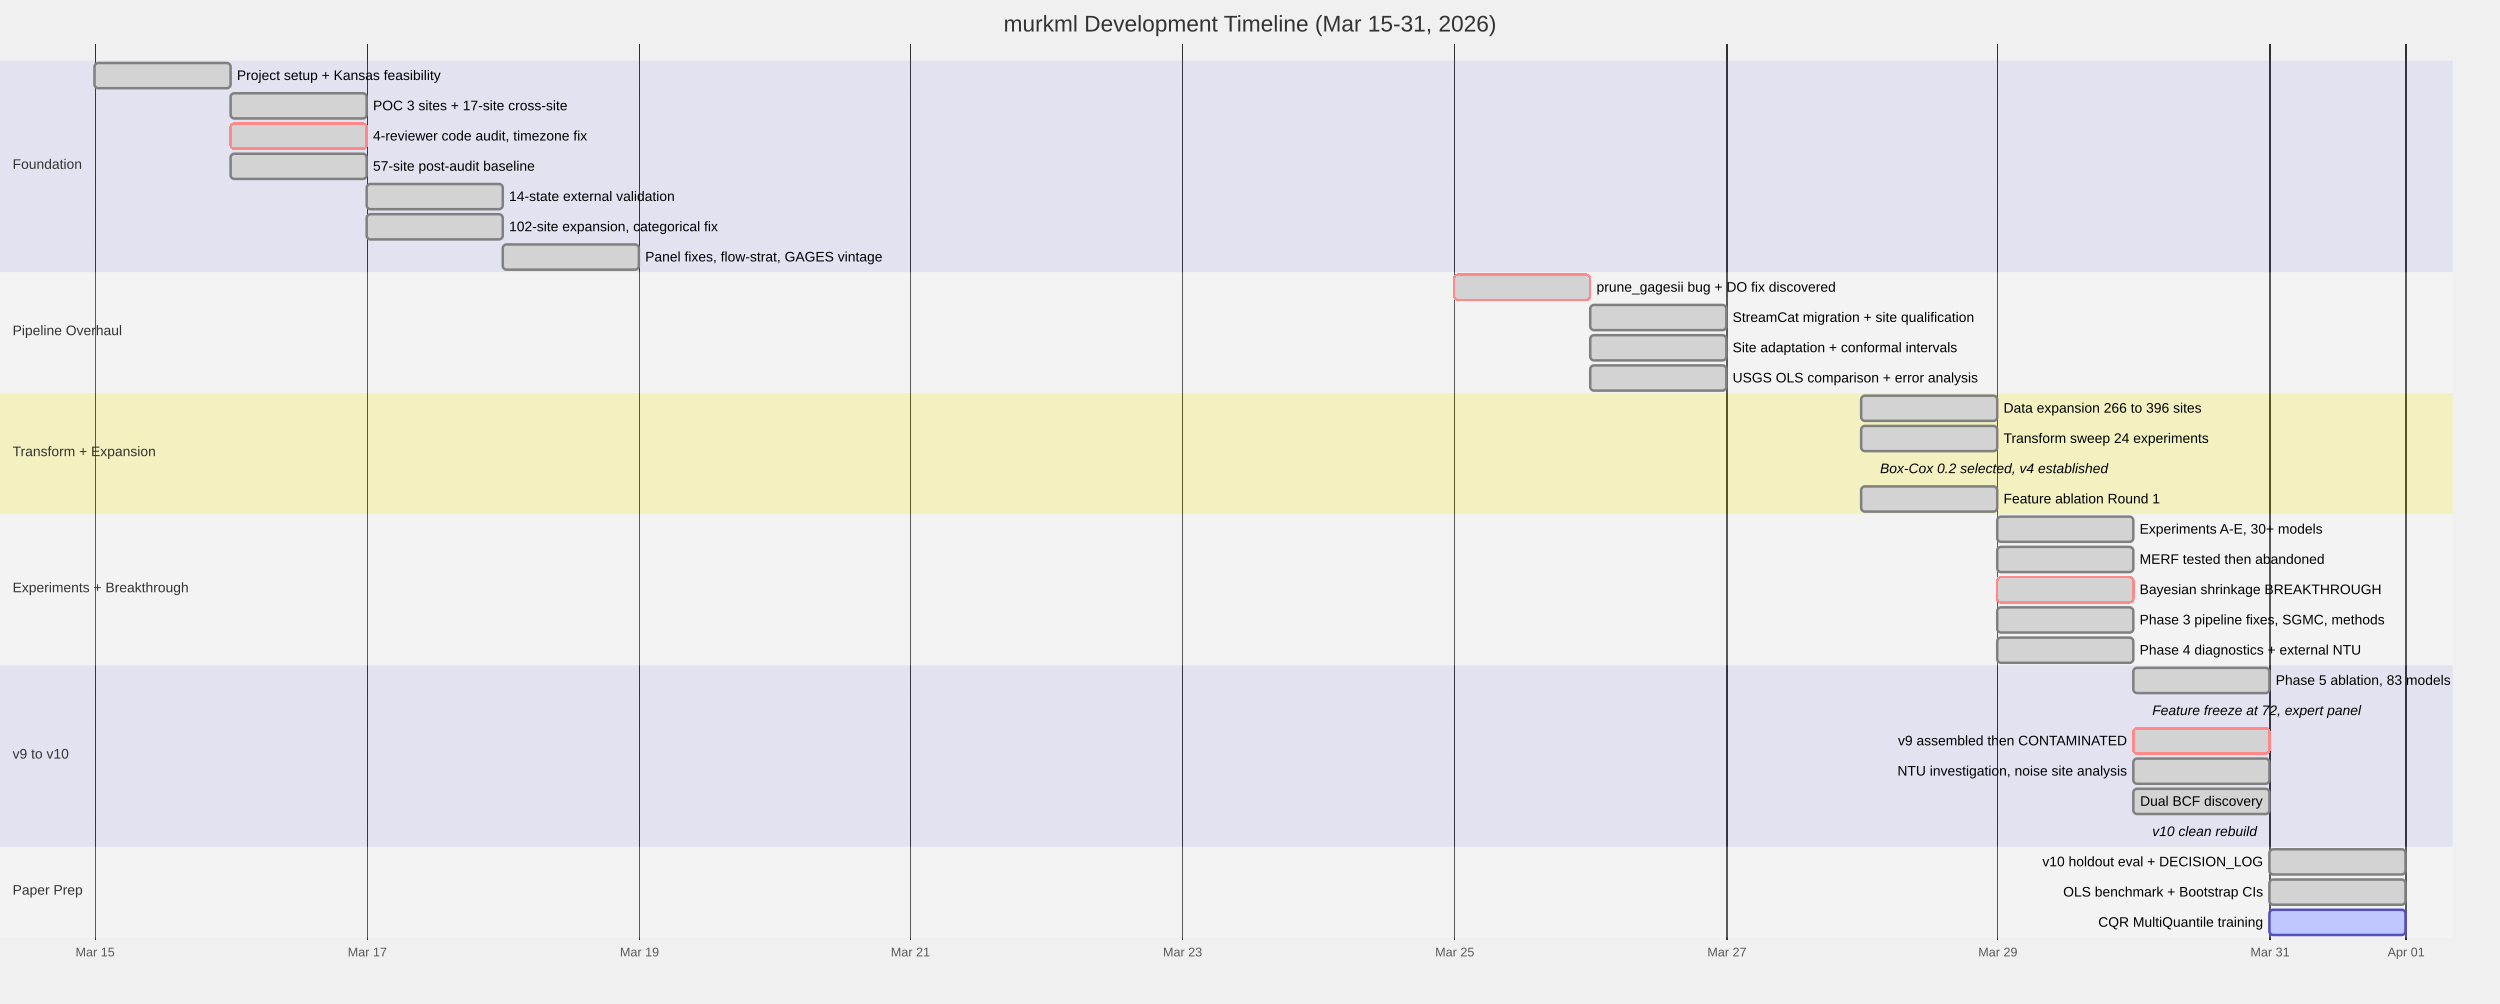
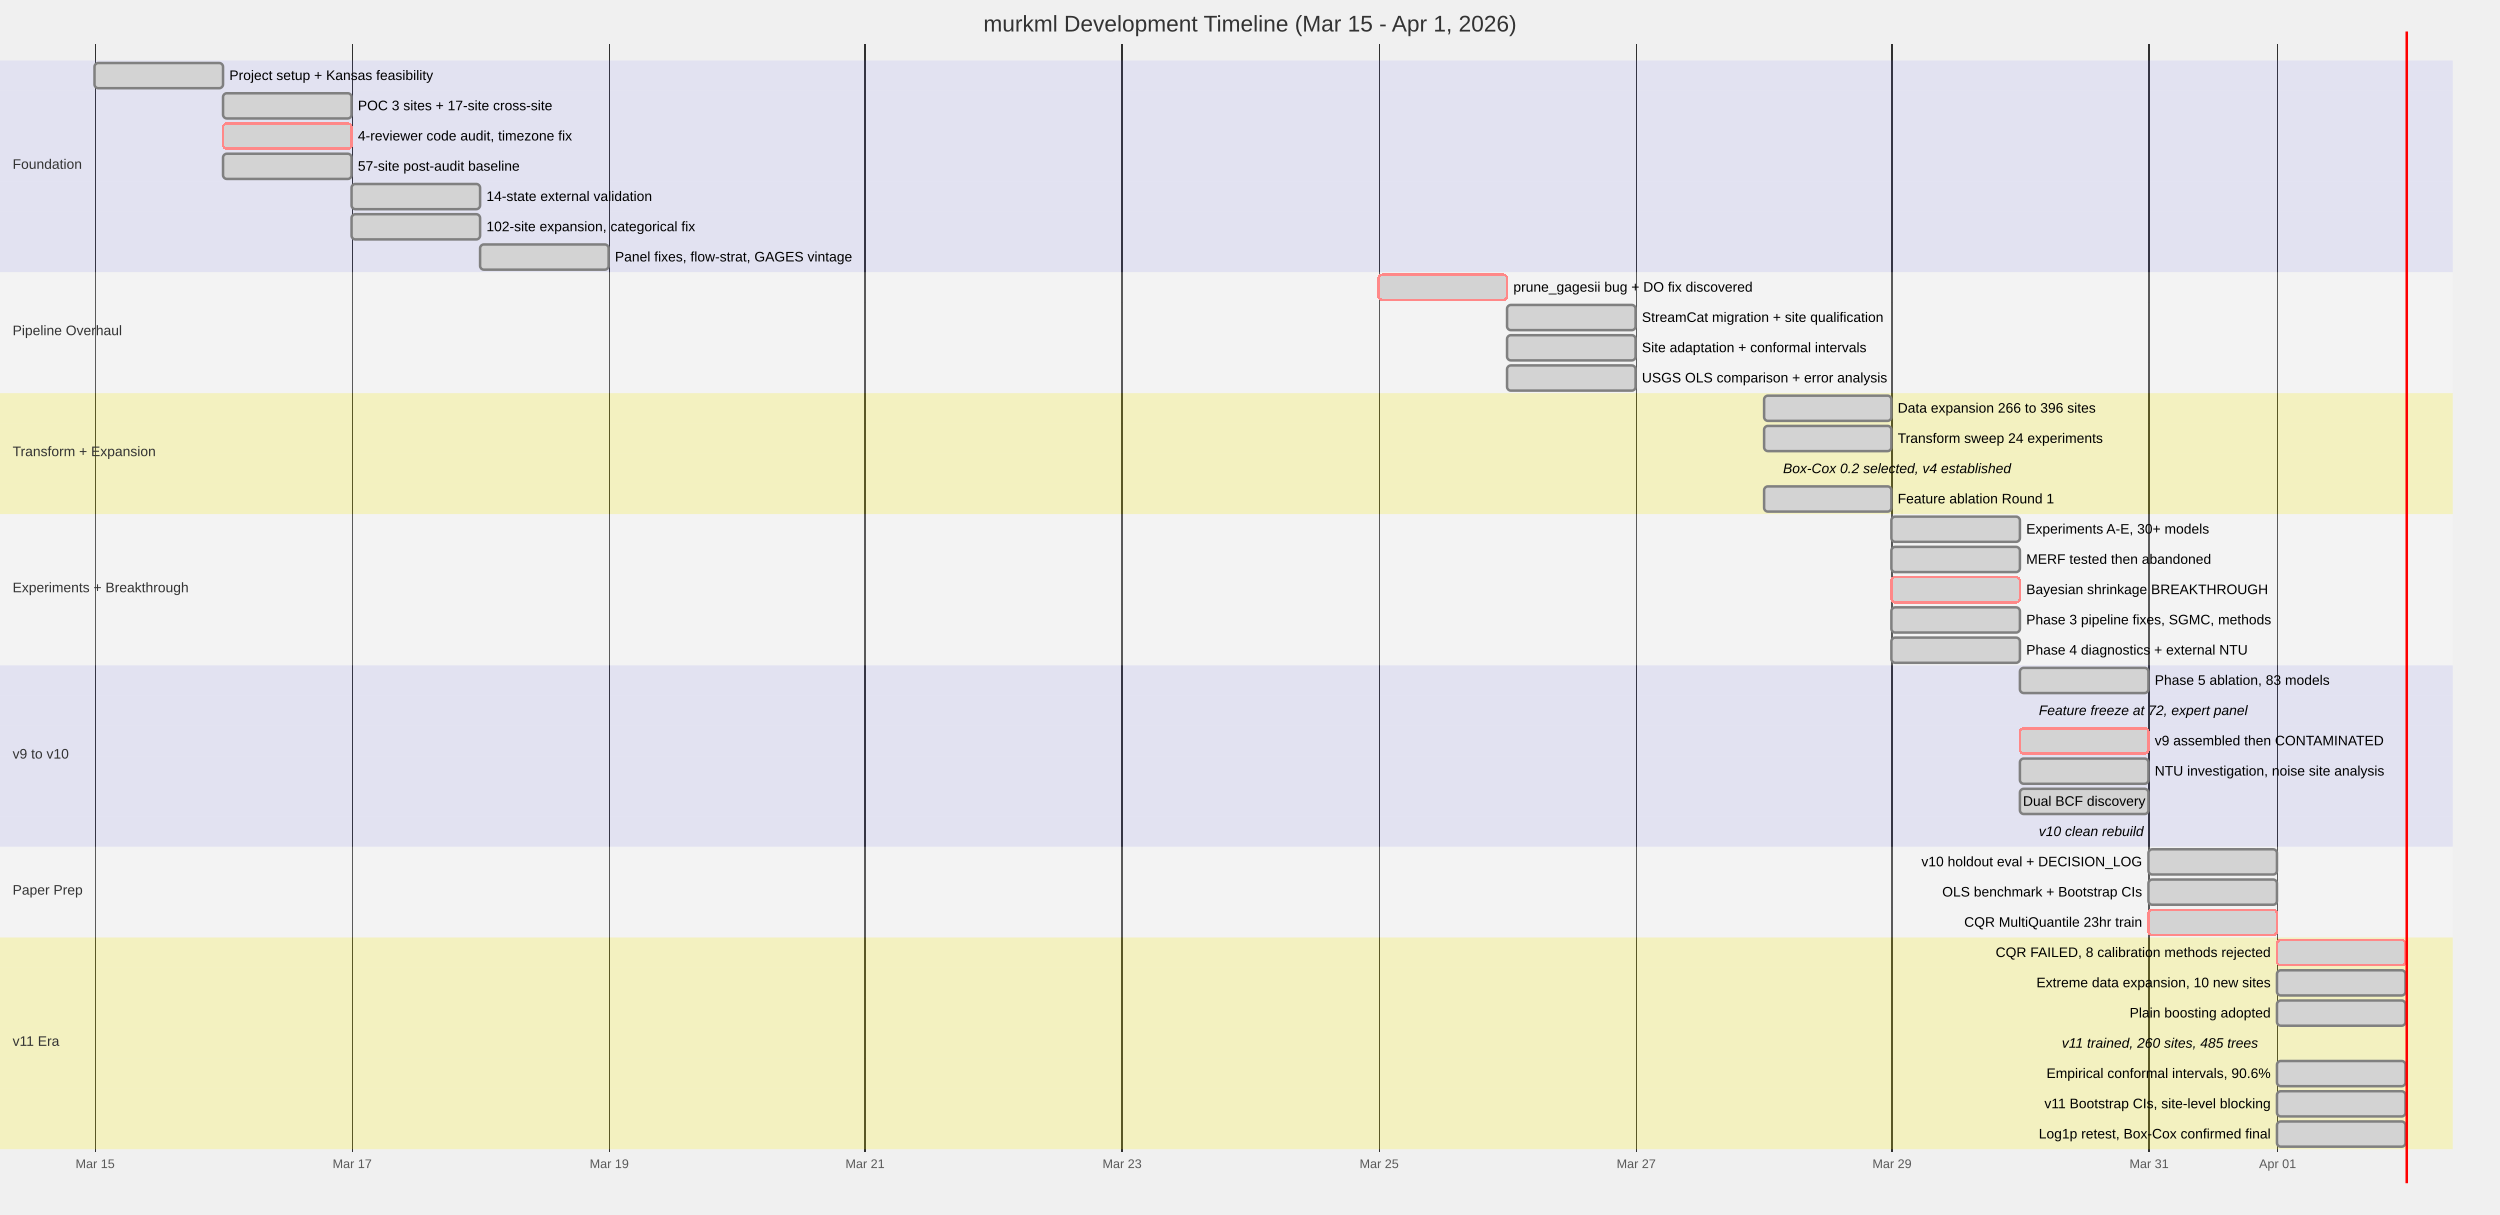
- <svg xmlns="http://www.w3.org/2000/svg" id="my-svg" width="100%" viewBox="0 0 1984 796" style="max-width: 1984px; background-color: white;" role="graphics-document document" aria-roledescription="gantt">
+ <svg xmlns="http://www.w3.org/2000/svg" id="my-svg" width="100%" viewBox="0 0 1984 964" style="max-width: 1984px; background-color: white;" role="graphics-document document" aria-roledescription="gantt">
  <style>#my-svg{font-family:"trebuchet ms",verdana,arial,sans-serif;font-size:16px;fill:#333;}@keyframes edge-animation-frame{from{stroke-dashoffset:0;}}@keyframes dash{to{stroke-dashoffset:0;}}#my-svg .edge-animation-slow{stroke-dasharray:9,5!important;stroke-dashoffset:900;animation:dash 50s linear infinite;stroke-linecap:round;}#my-svg .edge-animation-fast{stroke-dasharray:9,5!important;stroke-dashoffset:900;animation:dash 20s linear infinite;stroke-linecap:round;}#my-svg .error-icon{fill:#552222;}#my-svg .error-text{fill:#552222;stroke:#552222;}#my-svg .edge-thickness-normal{stroke-width:1px;}#my-svg .edge-thickness-thick{stroke-width:3.5px;}#my-svg .edge-pattern-solid{stroke-dasharray:0;}#my-svg .edge-thickness-invisible{stroke-width:0;fill:none;}#my-svg .edge-pattern-dashed{stroke-dasharray:3;}#my-svg .edge-pattern-dotted{stroke-dasharray:2;}#my-svg .marker{fill:#333333;stroke:#333333;}#my-svg .marker.cross{stroke:#333333;}#my-svg svg{font-family:"trebuchet ms",verdana,arial,sans-serif;font-size:16px;}#my-svg p{margin:0;}#my-svg .mermaid-main-font{font-family:"trebuchet ms",verdana,arial,sans-serif;}#my-svg .exclude-range{fill:#eeeeee;}#my-svg .section{stroke:none;opacity:0.2;}#my-svg .section0{fill:rgba(102, 102, 255, 0.49);}#my-svg .section2{fill:#fff400;}#my-svg .section1,#my-svg .section3{fill:white;opacity:0.2;}#my-svg .sectionTitle0{fill:#333;}#my-svg .sectionTitle1{fill:#333;}#my-svg .sectionTitle2{fill:#333;}#my-svg .sectionTitle3{fill:#333;}#my-svg .sectionTitle{text-anchor:start;font-family:"trebuchet ms",verdana,arial,sans-serif;}#my-svg .grid .tick{stroke:lightgrey;opacity:0.8;shape-rendering:crispEdges;}#my-svg .grid .tick text{font-family:"trebuchet ms",verdana,arial,sans-serif;fill:#333;}#my-svg .grid path{stroke-width:0;}#my-svg .today{fill:none;stroke:red;stroke-width:2px;}#my-svg .task{stroke-width:2;}#my-svg .taskText{text-anchor:middle;font-family:"trebuchet ms",verdana,arial,sans-serif;}#my-svg .taskTextOutsideRight{fill:black;text-anchor:start;font-family:"trebuchet ms",verdana,arial,sans-serif;}#my-svg .taskTextOutsideLeft{fill:black;text-anchor:end;}#my-svg .task.clickable{cursor:pointer;}#my-svg .taskText.clickable{cursor:pointer;fill:#003163!important;font-weight:bold;}#my-svg .taskTextOutsideLeft.clickable{cursor:pointer;fill:#003163!important;font-weight:bold;}#my-svg .taskTextOutsideRight.clickable{cursor:pointer;fill:#003163!important;font-weight:bold;}#my-svg .taskText0,#my-svg .taskText1,#my-svg .taskText2,#my-svg .taskText3{fill:white;}#my-svg .task0,#my-svg .task1,#my-svg .task2,#my-svg .task3{fill:#8a90dd;stroke:#534fbc;}#my-svg .taskTextOutside0,#my-svg .taskTextOutside2{fill:black;}#my-svg .taskTextOutside1,#my-svg .taskTextOutside3{fill:black;}#my-svg .active0,#my-svg .active1,#my-svg .active2,#my-svg .active3{fill:#bfc7ff;stroke:#534fbc;}#my-svg .activeText0,#my-svg .activeText1,#my-svg .activeText2,#my-svg .activeText3{fill:black!important;}#my-svg .done0,#my-svg .done1,#my-svg .done2,#my-svg .done3{stroke:grey;fill:lightgrey;stroke-width:2;}#my-svg .doneText0,#my-svg .doneText1,#my-svg .doneText2,#my-svg .doneText3{fill:black!important;}#my-svg .doneText0.taskTextOutsideLeft,#my-svg .doneText0.taskTextOutsideRight,#my-svg .doneText1.taskTextOutsideLeft,#my-svg .doneText1.taskTextOutsideRight,#my-svg .doneText2.taskTextOutsideLeft,#my-svg .doneText2.taskTextOutsideRight,#my-svg .doneText3.taskTextOutsideLeft,#my-svg .doneText3.taskTextOutsideRight{fill:black!important;}#my-svg .crit0,#my-svg .crit1,#my-svg .crit2,#my-svg .crit3{stroke:#ff8888;fill:red;stroke-width:2;}#my-svg .activeCrit0,#my-svg .activeCrit1,#my-svg .activeCrit2,#my-svg .activeCrit3{stroke:#ff8888;fill:#bfc7ff;stroke-width:2;}#my-svg .doneCrit0,#my-svg .doneCrit1,#my-svg .doneCrit2,#my-svg .doneCrit3{stroke:#ff8888;fill:lightgrey;stroke-width:2;cursor:pointer;shape-rendering:crispEdges;}#my-svg .milestone{transform:rotate(45deg) scale(0.8,0.8);}#my-svg .milestoneText{font-style:italic;}#my-svg .doneCritText0,#my-svg .doneCritText1,#my-svg .doneCritText2,#my-svg .doneCritText3{fill:black!important;}#my-svg .doneCritText0.taskTextOutsideLeft,#my-svg .doneCritText0.taskTextOutsideRight,#my-svg .doneCritText1.taskTextOutsideLeft,#my-svg .doneCritText1.taskTextOutsideRight,#my-svg .doneCritText2.taskTextOutsideLeft,#my-svg .doneCritText2.taskTextOutsideRight,#my-svg .doneCritText3.taskTextOutsideLeft,#my-svg .doneCritText3.taskTextOutsideRight{fill:black!important;}#my-svg .vert{stroke:navy;}#my-svg .vertText{font-size:15px;text-anchor:middle;fill:navy!important;}#my-svg .activeCritText0,#my-svg .activeCritText1,#my-svg .activeCritText2,#my-svg .activeCritText3{fill:black!important;}#my-svg .titleText{text-anchor:middle;font-size:18px;fill:#333;font-family:"trebuchet ms",verdana,arial,sans-serif;}#my-svg .node .neo-node{stroke:#9370DB;}#my-svg [data-look="neo"].node rect,#my-svg [data-look="neo"].cluster rect,#my-svg [data-look="neo"].node polygon{stroke:#9370DB;filter:drop-shadow(1px 2px 2px rgba(185, 185, 185, 1));}#my-svg [data-look="neo"].node path{stroke:#9370DB;stroke-width:1px;}#my-svg [data-look="neo"].node .outer-path{filter:drop-shadow(1px 2px 2px rgba(185, 185, 185, 1));}#my-svg [data-look="neo"].node .neo-line path{stroke:#9370DB;filter:none;}#my-svg [data-look="neo"].node circle{stroke:#9370DB;filter:drop-shadow(1px 2px 2px rgba(185, 185, 185, 1));}#my-svg [data-look="neo"].node circle .state-start{fill:#000000;}#my-svg [data-look="neo"].icon-shape .icon{fill:#9370DB;filter:drop-shadow(1px 2px 2px rgba(185, 185, 185, 1));}#my-svg [data-look="neo"].icon-shape .icon-neo path{stroke:#9370DB;filter:drop-shadow(1px 2px 2px rgba(185, 185, 185, 1));}#my-svg :root{--mermaid-font-family:"trebuchet ms",verdana,arial,sans-serif;}</style>
  <g />
-   <g class="grid" transform="translate(75, 746)" fill="none" font-size="10" font-family="sans-serif" text-anchor="middle">
-     <path class="domain" stroke="currentColor" d="M0.5,-711V0.5H1834.5V-711" />
+   <g class="grid" transform="translate(75, 914)" fill="none" font-size="10" font-family="sans-serif" text-anchor="middle">
+     <path class="domain" stroke="currentColor" d="M0.5,-879V0.5H1834.5V-879" />
    <g class="tick" opacity="1" transform="translate(0.5,0)">
-       <line stroke="currentColor" y2="-711" />
+       <line stroke="currentColor" y2="-879" />
      <text fill="#000" y="3" dy="1em" stroke="none" font-size="10" style="text-anchor: middle;">Mar 15</text>
    </g>
-     <g class="tick" opacity="1" transform="translate(216.5,0)">
-       <line stroke="currentColor" y2="-711" />
+     <g class="tick" opacity="1" transform="translate(204.5,0)">
+       <line stroke="currentColor" y2="-879" />
      <text fill="#000" y="3" dy="1em" stroke="none" font-size="10" style="text-anchor: middle;">Mar 17</text>
    </g>
-     <g class="tick" opacity="1" transform="translate(432.5,0)">
-       <line stroke="currentColor" y2="-711" />
+     <g class="tick" opacity="1" transform="translate(408.5,0)">
+       <line stroke="currentColor" y2="-879" />
      <text fill="#000" y="3" dy="1em" stroke="none" font-size="10" style="text-anchor: middle;">Mar 19</text>
    </g>
-     <g class="tick" opacity="1" transform="translate(647.5,0)">
-       <line stroke="currentColor" y2="-711" />
+     <g class="tick" opacity="1" transform="translate(611.5,0)">
+       <line stroke="currentColor" y2="-879" />
      <text fill="#000" y="3" dy="1em" stroke="none" font-size="10" style="text-anchor: middle;">Mar 21</text>
    </g>
-     <g class="tick" opacity="1" transform="translate(863.5,0)">
-       <line stroke="currentColor" y2="-711" />
+     <g class="tick" opacity="1" transform="translate(815.5,0)">
+       <line stroke="currentColor" y2="-879" />
      <text fill="#000" y="3" dy="1em" stroke="none" font-size="10" style="text-anchor: middle;">Mar 23</text>
    </g>
-     <g class="tick" opacity="1" transform="translate(1079.5,0)">
-       <line stroke="currentColor" y2="-711" />
+     <g class="tick" opacity="1" transform="translate(1019.5,0)">
+       <line stroke="currentColor" y2="-879" />
      <text fill="#000" y="3" dy="1em" stroke="none" font-size="10" style="text-anchor: middle;">Mar 25</text>
    </g>
-     <g class="tick" opacity="1" transform="translate(1295.5,0)">
-       <line stroke="currentColor" y2="-711" />
+     <g class="tick" opacity="1" transform="translate(1223.5,0)">
+       <line stroke="currentColor" y2="-879" />
      <text fill="#000" y="3" dy="1em" stroke="none" font-size="10" style="text-anchor: middle;">Mar 27</text>
    </g>
-     <g class="tick" opacity="1" transform="translate(1510.5,0)">
-       <line stroke="currentColor" y2="-711" />
+     <g class="tick" opacity="1" transform="translate(1426.5,0)">
+       <line stroke="currentColor" y2="-879" />
      <text fill="#000" y="3" dy="1em" stroke="none" font-size="10" style="text-anchor: middle;">Mar 29</text>
    </g>
-     <g class="tick" opacity="1" transform="translate(1726.5,0)">
-       <line stroke="currentColor" y2="-711" />
+     <g class="tick" opacity="1" transform="translate(1630.5,0)">
+       <line stroke="currentColor" y2="-879" />
      <text fill="#000" y="3" dy="1em" stroke="none" font-size="10" style="text-anchor: middle;">Mar 31</text>
    </g>
-     <g class="tick" opacity="1" transform="translate(1834.5,0)">
-       <line stroke="currentColor" y2="-711" />
+     <g class="tick" opacity="1" transform="translate(1732.5,0)">
+       <line stroke="currentColor" y2="-879" />
      <text fill="#000" y="3" dy="1em" stroke="none" font-size="10" style="text-anchor: middle;">Apr 01</text>
    </g>
  </g>
  <g>
    <rect x="0" y="48" width="1946.5" height="24" class="section section0" />
    <rect x="0" y="72" width="1946.5" height="24" class="section section0" />
    <rect x="0" y="96" width="1946.5" height="24" class="section section0" />
    <rect x="0" y="120" width="1946.5" height="24" class="section section0" />
    <rect x="0" y="144" width="1946.5" height="24" class="section section0" />
    <rect x="0" y="168" width="1946.5" height="24" class="section section0" />
    <rect x="0" y="192" width="1946.5" height="24" class="section section0" />
    <rect x="0" y="216" width="1946.5" height="24" class="section section1" />
    <rect x="0" y="240" width="1946.5" height="24" class="section section1" />
    <rect x="0" y="264" width="1946.5" height="24" class="section section1" />
    <rect x="0" y="288" width="1946.5" height="24" class="section section1" />
    <rect x="0" y="312" width="1946.5" height="24" class="section section2" />
    <rect x="0" y="336" width="1946.5" height="24" class="section section2" />
    <rect x="0" y="360" width="1946.5" height="24" class="section section2" />
    <rect x="0" y="384" width="1946.5" height="24" class="section section2" />
    <rect x="0" y="408" width="1946.5" height="24" class="section section3" />
    <rect x="0" y="432" width="1946.5" height="24" class="section section3" />
    <rect x="0" y="456" width="1946.5" height="24" class="section section3" />
    <rect x="0" y="480" width="1946.5" height="24" class="section section3" />
    <rect x="0" y="504" width="1946.5" height="24" class="section section3" />
    <rect x="0" y="528" width="1946.5" height="24" class="section section0" />
    <rect x="0" y="552" width="1946.5" height="24" class="section section0" />
    <rect x="0" y="576" width="1946.5" height="24" class="section section0" />
    <rect x="0" y="600" width="1946.5" height="24" class="section section0" />
    <rect x="0" y="624" width="1946.5" height="24" class="section section0" />
    <rect x="0" y="648" width="1946.5" height="24" class="section section0" />
    <rect x="0" y="672" width="1946.5" height="24" class="section section1" />
    <rect x="0" y="696" width="1946.5" height="24" class="section section1" />
    <rect x="0" y="720" width="1946.5" height="24" class="section section1" />
+     <rect x="0" y="744" width="1946.5" height="24" class="section section2" />
+     <rect x="0" y="768" width="1946.5" height="24" class="section section2" />
+     <rect x="0" y="792" width="1946.5" height="24" class="section section2" />
+     <rect x="0" y="816" width="1946.5" height="24" class="section section2" />
+     <rect x="0" y="840" width="1946.5" height="24" class="section section2" />
+     <rect x="0" y="864" width="1946.5" height="24" class="section section2" />
+     <rect x="0" y="888" width="1946.5" height="24" class="section section2" />
  </g>
  <g>
-     <rect id="my-svg-task1" rx="3" ry="3" x="75" y="50" width="108" height="20" transform-origin="129px 60px" class="task done0" />
-     <rect id="my-svg-task2" rx="3" ry="3" x="183" y="74" width="108" height="20" transform-origin="237px 84px" class="task done0" />
-     <rect id="my-svg-task3" rx="3" ry="3" x="183" y="98" width="108" height="20" transform-origin="237px 108px" class="task doneCrit0" />
-     <rect id="my-svg-task4" rx="3" ry="3" x="183" y="122" width="108" height="20" transform-origin="237px 132px" class="task done0" />
-     <rect id="my-svg-task5" rx="3" ry="3" x="291" y="146" width="108" height="20" transform-origin="345px 156px" class="task done0" />
-     <rect id="my-svg-task6" rx="3" ry="3" x="291" y="170" width="108" height="20" transform-origin="345px 180px" class="task done0" />
-     <rect id="my-svg-task7" rx="3" ry="3" x="399" y="194" width="108" height="20" transform-origin="453px 204px" class="task done0" />
-     <rect id="my-svg-task8" rx="3" ry="3" x="1154" y="218" width="108" height="20" transform-origin="1208px 228px" class="task doneCrit1" />
-     <rect id="my-svg-task9" rx="3" ry="3" x="1262" y="242" width="108" height="20" transform-origin="1316px 252px" class="task done1" />
-     <rect id="my-svg-task10" rx="3" ry="3" x="1262" y="266" width="108" height="20" transform-origin="1316px 276px" class="task done1" />
-     <rect id="my-svg-task11" rx="3" ry="3" x="1262" y="290" width="108" height="20" transform-origin="1316px 300px" class="task done1" />
-     <rect id="my-svg-task12" rx="3" ry="3" x="1477" y="314" width="108" height="20" transform-origin="1531px 324px" class="task done2" />
-     <rect id="my-svg-task13" rx="3" ry="3" x="1477" y="338" width="108" height="20" transform-origin="1531px 348px" class="task done2" />
-     <rect id="my-svg-task14" rx="3" ry="3" x="1467" y="362" width="20" height="20" transform-origin="1477px 372px" class="task milestone  done2" />
-     <rect id="my-svg-task15" rx="3" ry="3" x="1477" y="386" width="108" height="20" transform-origin="1531px 396px" class="task done2" />
-     <rect id="my-svg-task16" rx="3" ry="3" x="1585" y="410" width="108" height="20" transform-origin="1639px 420px" class="task done3" />
-     <rect id="my-svg-task17" rx="3" ry="3" x="1585" y="434" width="108" height="20" transform-origin="1639px 444px" class="task done3" />
-     <rect id="my-svg-task18" rx="3" ry="3" x="1585" y="458" width="108" height="20" transform-origin="1639px 468px" class="task doneCrit3" />
-     <rect id="my-svg-task19" rx="3" ry="3" x="1585" y="482" width="108" height="20" transform-origin="1639px 492px" class="task done3" />
-     <rect id="my-svg-task20" rx="3" ry="3" x="1585" y="506" width="108" height="20" transform-origin="1639px 516px" class="task done3" />
-     <rect id="my-svg-task21" rx="3" ry="3" x="1693" y="530" width="108" height="20" transform-origin="1747px 540px" class="task done0" />
-     <rect id="my-svg-task22" rx="3" ry="3" x="1683" y="554" width="20" height="20" transform-origin="1693px 564px" class="task milestone  done0" />
-     <rect id="my-svg-task23" rx="3" ry="3" x="1693" y="578" width="108" height="20" transform-origin="1747px 588px" class="task doneCrit0" />
-     <rect id="my-svg-task24" rx="3" ry="3" x="1693" y="602" width="108" height="20" transform-origin="1747px 612px" class="task done0" />
-     <rect id="my-svg-task25" rx="3" ry="3" x="1693" y="626" width="108" height="20" transform-origin="1747px 636px" class="task done0" />
-     <rect id="my-svg-task26" rx="3" ry="3" x="1683" y="650" width="20" height="20" transform-origin="1693px 660px" class="task milestone  done0" />
-     <rect id="my-svg-task27" rx="3" ry="3" x="1801" y="674" width="108" height="20" transform-origin="1855px 684px" class="task done1" />
-     <rect id="my-svg-task28" rx="3" ry="3" x="1801" y="698" width="108" height="20" transform-origin="1855px 708px" class="task done1" />
-     <rect id="my-svg-task29" rx="3" ry="3" x="1801" y="722" width="108" height="20" transform-origin="1855px 732px" class="task active1" />
-     <text id="my-svg-task1-text" font-size="11" x="188" y="63.5" class="taskTextOutsideRight taskTextOutside0  doneText0 width-163.86181640625">Project setup + Kansas feasibility     </text>
-     <text id="my-svg-task2-text" font-size="11" x="296" y="87.5" class="taskTextOutsideRight taskTextOutside0  doneText0 width-150.6875">POC 3 sites + 17-site cross-site       </text>
-     <text id="my-svg-task3-text" font-size="11" x="296" y="111.5" class="taskTextOutsideRight taskTextOutside0  doneCritText0 width-179.21875">4-reviewer code audit, timezone fix     </text>
-     <text id="my-svg-task4-text" font-size="11" x="296" y="135.5" class="taskTextOutsideRight taskTextOutside0  doneText0 width-131.21875">57-site post-audit baseline             </text>
-     <text id="my-svg-task5-text" font-size="11" x="404" y="159.5" class="taskTextOutsideRight taskTextOutside0  doneText0 width-137.21875">14-state external validation            </text>
-     <text id="my-svg-task6-text" font-size="11" x="404" y="183.5" class="taskTextOutsideRight taskTextOutside0  doneText0 width-170.3017578125">102-site expansion, categorical fix     </text>
-     <text id="my-svg-task7-text" font-size="11" x="512" y="207.5" class="taskTextOutsideRight taskTextOutside0  doneText0 width-188.578125">Panel fixes, flow-strat, GAGES vintage  </text>
-     <text id="my-svg-task8-text" font-size="11" x="1267" y="231.5" class="taskTextOutsideRight taskTextOutside1  doneCritText1 width-187.46875">prune_gagesii bug + DO fix discovered   </text>
-     <text id="my-svg-task9-text" font-size="11" x="1375" y="255.5" class="taskTextOutsideRight taskTextOutside1  doneText1 width-197.9375">StreamCat migration + site qualification</text>
-     <text id="my-svg-task10-text" font-size="11" x="1375" y="279.5" class="taskTextOutsideRight taskTextOutside1  doneText1 width-184.13134765625">Site adaptation + conformal intervals   </text>
-     <text id="my-svg-task11-text" font-size="11" x="1375" y="303.5" class="taskTextOutsideRight taskTextOutside1  doneText1 width-185.48486328125">USGS OLS comparison + error analysis    </text>
-     <text id="my-svg-task12-text" font-size="11" x="1590" y="327.5" class="taskTextOutsideRight taskTextOutside2  doneText2 width-155.9921875">Data expansion 266 to 396 sites         </text>
-     <text id="my-svg-task13-text" font-size="11" x="1590" y="351.5" class="taskTextOutsideRight taskTextOutside2  doneText2 width-163.8671875">Transform sweep 24 experiments          </text>
-     <text id="my-svg-task14-text" font-size="11" x="1492" y="375.5" class="taskTextOutsideRight taskTextOutside2  doneText2 milestoneText width-181.03125">Box-Cox 0.2 selected, v4 established    </text>
-     <text id="my-svg-task15-text" font-size="11" x="1590" y="399.5" class="taskTextOutsideRight taskTextOutside2  doneText2 width-124.265625">Feature ablation Round 1                </text>
-     <text id="my-svg-task16-text" font-size="11" x="1698" y="423.5" class="taskTextOutsideRight taskTextOutside3  doneText3 width-143.40234375">Experiments A-E, 30+ models             </text>
-     <text id="my-svg-task17-text" font-size="11" x="1698" y="447.5" class="taskTextOutsideRight taskTextOutside3  doneText3 width-144.375">MERF tested then abandoned              </text>
-     <text id="my-svg-task18-text" font-size="11" x="1698" y="471.5" class="taskTextOutsideRight taskTextOutside3  doneCritText3 width-176.6875">Bayesian shrinkage BREAKTHROUGH         </text>
-     <text id="my-svg-task19-text" font-size="11" x="1698" y="495.5" class="taskTextOutsideRight taskTextOutside3  doneText3 width-190.8720703125">Phase 3 pipeline fixes, SGMC, methods   </text>
-     <text id="my-svg-task20-text" font-size="11" x="1698" y="519.5" class="taskTextOutsideRight taskTextOutside3  doneText3 width-172.015625">Phase 4 diagnostics + external NTU      </text>
-     <text id="my-svg-task21-text" font-size="11" x="1806" y="543.5" class="taskTextOutsideRight taskTextOutside0  doneText0 width-138.20849609375">Phase 5 ablation, 83 models             </text>
-     <text id="my-svg-task22-text" font-size="11" x="1708" y="567.5" class="taskTextOutsideRight taskTextOutside0  doneText0 milestoneText width-172.23876953125">Feature freeze at 72, expert panel      </text>
-     <text id="my-svg-task23-text" font-size="11" x="1688" y="591.5" class="taskTextOutsideLeft taskTextOutside0  doneCritText0">v9 assembled then CONTAMINATED          </text>
-     <text id="my-svg-task24-text" font-size="11" x="1688" y="615.5" class="taskTextOutsideLeft taskTextOutside0  doneText0">NTU investigation, noise site analysis  </text>
-     <text id="my-svg-task25-text" font-size="11" x="1747" y="639.5" class="taskText taskText0  doneText0 width-93.71533203125">Dual BCF discovery                      </text>
-     <text id="my-svg-task26-text" font-size="11" x="1708" y="663.5" class="taskTextOutsideRight taskTextOutside0  doneText0 milestoneText width-85.96875">v10 clean rebuild                       </text>
-     <text id="my-svg-task27-text" font-size="11" x="1796" y="687.5" class="taskTextOutsideLeft taskTextOutside1  doneText1">v10 holdout eval + DECISION_LOG         </text>
-     <text id="my-svg-task28-text" font-size="11" x="1796" y="711.5" class="taskTextOutsideLeft taskTextOutside1  doneText1">OLS benchmark + Bootstrap CIs           </text>
-     <text id="my-svg-task29-text" font-size="11" x="1796" y="735.5" class="taskTextOutsideLeft taskTextOutside1 activeText1">CQR MultiQuantile training              </text>
+     <rect id="my-svg-task1" rx="3" ry="3" x="75" y="50" width="102" height="20" transform-origin="126px 60px" class="task done0" />
+     <rect id="my-svg-task2" rx="3" ry="3" x="177" y="74" width="102" height="20" transform-origin="228px 84px" class="task done0" />
+     <rect id="my-svg-task3" rx="3" ry="3" x="177" y="98" width="102" height="20" transform-origin="228px 108px" class="task doneCrit0" />
+     <rect id="my-svg-task4" rx="3" ry="3" x="177" y="122" width="102" height="20" transform-origin="228px 132px" class="task done0" />
+     <rect id="my-svg-task5" rx="3" ry="3" x="279" y="146" width="102" height="20" transform-origin="330px 156px" class="task done0" />
+     <rect id="my-svg-task6" rx="3" ry="3" x="279" y="170" width="102" height="20" transform-origin="330px 180px" class="task done0" />
+     <rect id="my-svg-task7" rx="3" ry="3" x="381" y="194" width="102" height="20" transform-origin="432px 204px" class="task done0" />
+     <rect id="my-svg-task8" rx="3" ry="3" x="1094" y="218" width="102" height="20" transform-origin="1145px 228px" class="task doneCrit1" />
+     <rect id="my-svg-task9" rx="3" ry="3" x="1196" y="242" width="102" height="20" transform-origin="1247px 252px" class="task done1" />
+     <rect id="my-svg-task10" rx="3" ry="3" x="1196" y="266" width="102" height="20" transform-origin="1247px 276px" class="task done1" />
+     <rect id="my-svg-task11" rx="3" ry="3" x="1196" y="290" width="102" height="20" transform-origin="1247px 300px" class="task done1" />
+     <rect id="my-svg-task12" rx="3" ry="3" x="1400" y="314" width="101" height="20" transform-origin="1450.5px 324px" class="task done2" />
+     <rect id="my-svg-task13" rx="3" ry="3" x="1400" y="338" width="101" height="20" transform-origin="1450.5px 348px" class="task done2" />
+     <rect id="my-svg-task14" rx="3" ry="3" x="1390" y="362" width="20" height="20" transform-origin="1400px 372px" class="task milestone  done2" />
+     <rect id="my-svg-task15" rx="3" ry="3" x="1400" y="386" width="101" height="20" transform-origin="1450.5px 396px" class="task done2" />
+     <rect id="my-svg-task16" rx="3" ry="3" x="1501" y="410" width="102" height="20" transform-origin="1552px 420px" class="task done3" />
+     <rect id="my-svg-task17" rx="3" ry="3" x="1501" y="434" width="102" height="20" transform-origin="1552px 444px" class="task done3" />
+     <rect id="my-svg-task18" rx="3" ry="3" x="1501" y="458" width="102" height="20" transform-origin="1552px 468px" class="task doneCrit3" />
+     <rect id="my-svg-task19" rx="3" ry="3" x="1501" y="482" width="102" height="20" transform-origin="1552px 492px" class="task done3" />
+     <rect id="my-svg-task20" rx="3" ry="3" x="1501" y="506" width="102" height="20" transform-origin="1552px 516px" class="task done3" />
+     <rect id="my-svg-task21" rx="3" ry="3" x="1603" y="530" width="102" height="20" transform-origin="1654px 540px" class="task done0" />
+     <rect id="my-svg-task22" rx="3" ry="3" x="1593" y="554" width="20" height="20" transform-origin="1603px 564px" class="task milestone  done0" />
+     <rect id="my-svg-task23" rx="3" ry="3" x="1603" y="578" width="102" height="20" transform-origin="1654px 588px" class="task doneCrit0" />
+     <rect id="my-svg-task24" rx="3" ry="3" x="1603" y="602" width="102" height="20" transform-origin="1654px 612px" class="task done0" />
+     <rect id="my-svg-task25" rx="3" ry="3" x="1603" y="626" width="102" height="20" transform-origin="1654px 636px" class="task done0" />
+     <rect id="my-svg-task26" rx="3" ry="3" x="1593" y="650" width="20" height="20" transform-origin="1603px 660px" class="task milestone  done0" />
+     <rect id="my-svg-task27" rx="3" ry="3" x="1705" y="674" width="102" height="20" transform-origin="1756px 684px" class="task done1" />
+     <rect id="my-svg-task28" rx="3" ry="3" x="1705" y="698" width="102" height="20" transform-origin="1756px 708px" class="task done1" />
+     <rect id="my-svg-task29" rx="3" ry="3" x="1705" y="722" width="102" height="20" transform-origin="1756px 732px" class="task doneCrit1" />
+     <rect id="my-svg-task30" rx="3" ry="3" x="1807" y="746" width="102" height="20" transform-origin="1858px 756px" class="task doneCrit2" />
+     <rect id="my-svg-task31" rx="3" ry="3" x="1807" y="770" width="102" height="20" transform-origin="1858px 780px" class="task done2" />
+     <rect id="my-svg-task32" rx="3" ry="3" x="1807" y="794" width="102" height="20" transform-origin="1858px 804px" class="task done2" />
+     <rect id="my-svg-task33" rx="3" ry="3" x="1797" y="818" width="20" height="20" transform-origin="1807px 828px" class="task milestone  done2" />
+     <rect id="my-svg-task34" rx="3" ry="3" x="1807" y="842" width="102" height="20" transform-origin="1858px 852px" class="task done2" />
+     <rect id="my-svg-task35" rx="3" ry="3" x="1807" y="866" width="102" height="20" transform-origin="1858px 876px" class="task done2" />
+     <rect id="my-svg-task36" rx="3" ry="3" x="1807" y="890" width="102" height="20" transform-origin="1858px 900px" class="task done2" />
+     <text id="my-svg-task1-text" font-size="11" x="182" y="63.5" class="taskTextOutsideRight taskTextOutside0  doneText0 width-163.86181640625">Project setup + Kansas feasibility     </text>
+     <text id="my-svg-task2-text" font-size="11" x="284" y="87.5" class="taskTextOutsideRight taskTextOutside0  doneText0 width-150.6875">POC 3 sites + 17-site cross-site       </text>
+     <text id="my-svg-task3-text" font-size="11" x="284" y="111.5" class="taskTextOutsideRight taskTextOutside0  doneCritText0 width-179.21875">4-reviewer code audit, timezone fix     </text>
+     <text id="my-svg-task4-text" font-size="11" x="284" y="135.5" class="taskTextOutsideRight taskTextOutside0  doneText0 width-131.21875">57-site post-audit baseline             </text>
+     <text id="my-svg-task5-text" font-size="11" x="386" y="159.5" class="taskTextOutsideRight taskTextOutside0  doneText0 width-137.21875">14-state external validation            </text>
+     <text id="my-svg-task6-text" font-size="11" x="386" y="183.5" class="taskTextOutsideRight taskTextOutside0  doneText0 width-170.3017578125">102-site expansion, categorical fix     </text>
+     <text id="my-svg-task7-text" font-size="11" x="488" y="207.5" class="taskTextOutsideRight taskTextOutside0  doneText0 width-188.578125">Panel fixes, flow-strat, GAGES vintage  </text>
+     <text id="my-svg-task8-text" font-size="11" x="1201" y="231.5" class="taskTextOutsideRight taskTextOutside1  doneCritText1 width-187.46875">prune_gagesii bug + DO fix discovered   </text>
+     <text id="my-svg-task9-text" font-size="11" x="1303" y="255.5" class="taskTextOutsideRight taskTextOutside1  doneText1 width-197.9375">StreamCat migration + site qualification</text>
+     <text id="my-svg-task10-text" font-size="11" x="1303" y="279.5" class="taskTextOutsideRight taskTextOutside1  doneText1 width-184.13134765625">Site adaptation + conformal intervals   </text>
+     <text id="my-svg-task11-text" font-size="11" x="1303" y="303.5" class="taskTextOutsideRight taskTextOutside1  doneText1 width-185.48486328125">USGS OLS comparison + error analysis    </text>
+     <text id="my-svg-task12-text" font-size="11" x="1506" y="327.5" class="taskTextOutsideRight taskTextOutside2  doneText2 width-155.9921875">Data expansion 266 to 396 sites         </text>
+     <text id="my-svg-task13-text" font-size="11" x="1506" y="351.5" class="taskTextOutsideRight taskTextOutside2  doneText2 width-163.8671875">Transform sweep 24 experiments          </text>
+     <text id="my-svg-task14-text" font-size="11" x="1415" y="375.5" class="taskTextOutsideRight taskTextOutside2  doneText2 milestoneText width-181.03125">Box-Cox 0.2 selected, v4 established    </text>
+     <text id="my-svg-task15-text" font-size="11" x="1506" y="399.5" class="taskTextOutsideRight taskTextOutside2  doneText2 width-124.265625">Feature ablation Round 1                </text>
+     <text id="my-svg-task16-text" font-size="11" x="1608" y="423.5" class="taskTextOutsideRight taskTextOutside3  doneText3 width-143.40234375">Experiments A-E, 30+ models             </text>
+     <text id="my-svg-task17-text" font-size="11" x="1608" y="447.5" class="taskTextOutsideRight taskTextOutside3  doneText3 width-144.375">MERF tested then abandoned              </text>
+     <text id="my-svg-task18-text" font-size="11" x="1608" y="471.5" class="taskTextOutsideRight taskTextOutside3  doneCritText3 width-176.6875">Bayesian shrinkage BREAKTHROUGH         </text>
+     <text id="my-svg-task19-text" font-size="11" x="1608" y="495.5" class="taskTextOutsideRight taskTextOutside3  doneText3 width-190.8720703125">Phase 3 pipeline fixes, SGMC, methods   </text>
+     <text id="my-svg-task20-text" font-size="11" x="1608" y="519.5" class="taskTextOutsideRight taskTextOutside3  doneText3 width-172.015625">Phase 4 diagnostics + external NTU      </text>
+     <text id="my-svg-task21-text" font-size="11" x="1710" y="543.5" class="taskTextOutsideRight taskTextOutside0  doneText0 width-138.20849609375">Phase 5 ablation, 83 models             </text>
+     <text id="my-svg-task22-text" font-size="11" x="1618" y="567.5" class="taskTextOutsideRight taskTextOutside0  doneText0 milestoneText width-172.23876953125">Feature freeze at 72, expert panel      </text>
+     <text id="my-svg-task23-text" font-size="11" x="1710" y="591.5" class="taskTextOutsideRight taskTextOutside0  doneCritText0 width-171.1953125">v9 assembled then CONTAMINATED          </text>
+     <text id="my-svg-task24-text" font-size="11" x="1710" y="615.5" class="taskTextOutsideRight taskTextOutside0  doneText0 width-183.3095703125">NTU investigation, noise site analysis  </text>
+     <text id="my-svg-task25-text" font-size="11" x="1654" y="639.5" class="taskText taskText0  doneText0 width-93.71533203125">Dual BCF discovery                      </text>
+     <text id="my-svg-task26-text" font-size="11" x="1618" y="663.5" class="taskTextOutsideRight taskTextOutside0  doneText0 milestoneText width-85.96875">v10 clean rebuild                       </text>
+     <text id="my-svg-task27-text" font-size="11" x="1700" y="687.5" class="taskTextOutsideLeft taskTextOutside1  doneText1">v10 holdout eval + DECISION_LOG         </text>
+     <text id="my-svg-task28-text" font-size="11" x="1700" y="711.5" class="taskTextOutsideLeft taskTextOutside1  doneText1">OLS benchmark + Bootstrap CIs           </text>
+     <text id="my-svg-task29-text" font-size="11" x="1700" y="735.5" class="taskTextOutsideLeft taskTextOutside1  doneCritText1">CQR MultiQuantile 23hr train            </text>
+     <text id="my-svg-task30-text" font-size="11" x="1802" y="759.5" class="taskTextOutsideLeft taskTextOutside2  doneCritText2">CQR FAILED, 8 calibration methods rejected </text>
+     <text id="my-svg-task31-text" font-size="11" x="1802" y="783.5" class="taskTextOutsideLeft taskTextOutside2  doneText2">Extreme data expansion, 10 new sites    </text>
+     <text id="my-svg-task32-text" font-size="11" x="1802" y="807.5" class="taskTextOutsideLeft taskTextOutside2  doneText2">Plain boosting adopted                  </text>
+     <text id="my-svg-task33-text" font-size="11" x="1792" y="831.5" class="taskTextOutsideLeft taskTextOutside2  doneText2 milestoneText">v11 trained, 260 sites, 485 trees       </text>
+     <text id="my-svg-task34-text" font-size="11" x="1802" y="855.5" class="taskTextOutsideLeft taskTextOutside2  doneText2">Empirical conformal intervals, 90.6%    </text>
+     <text id="my-svg-task35-text" font-size="11" x="1802" y="879.5" class="taskTextOutsideLeft taskTextOutside2  doneText2">v11 Bootstrap CIs, site-level blocking  </text>
+     <text id="my-svg-task36-text" font-size="11" x="1802" y="903.5" class="taskTextOutsideLeft taskTextOutside2  doneText2">Log1p retest, Box-Cox confirmed final   </text>
  </g>
  <g>
    <text dy="0em" x="10" y="134" font-size="11" class="sectionTitle sectionTitle0">
      <tspan alignment-baseline="central" x="10">Foundation</tspan>
    </text>
    <text dy="0em" x="10" y="266" font-size="11" class="sectionTitle sectionTitle1">
      <tspan alignment-baseline="central" x="10">Pipeline Overhaul</tspan>
    </text>
    <text dy="0em" x="10" y="362" font-size="11" class="sectionTitle sectionTitle2">
      <tspan alignment-baseline="central" x="10">Transform + Expansion</tspan>
    </text>
    <text dy="0em" x="10" y="470" font-size="11" class="sectionTitle sectionTitle3">
      <tspan alignment-baseline="central" x="10">Experiments + Breakthrough</tspan>
    </text>
    <text dy="0em" x="10" y="602" font-size="11" class="sectionTitle sectionTitle0">
      <tspan alignment-baseline="central" x="10">v9 to v10</tspan>
    </text>
    <text dy="0em" x="10" y="710" font-size="11" class="sectionTitle sectionTitle1">
      <tspan alignment-baseline="central" x="10">Paper Prep</tspan>
    </text>
+     <text dy="0em" x="10" y="830" font-size="11" class="sectionTitle sectionTitle2">
+       <tspan alignment-baseline="central" x="10">v11 Era</tspan>
+     </text>
  </g>
  <g class="today">
-     <line x1="1997" x2="1997" y1="25" y2="771" class="today" />
+     <line x1="1910" x2="1910" y1="25" y2="939" class="today" />
  </g>
-   <text x="992" y="25" class="titleText">murkml Development Timeline (Mar 15-31, 2026)</text>
+   <text x="992" y="25" class="titleText">murkml Development Timeline (Mar 15 - Apr 1, 2026)</text>
</svg>
